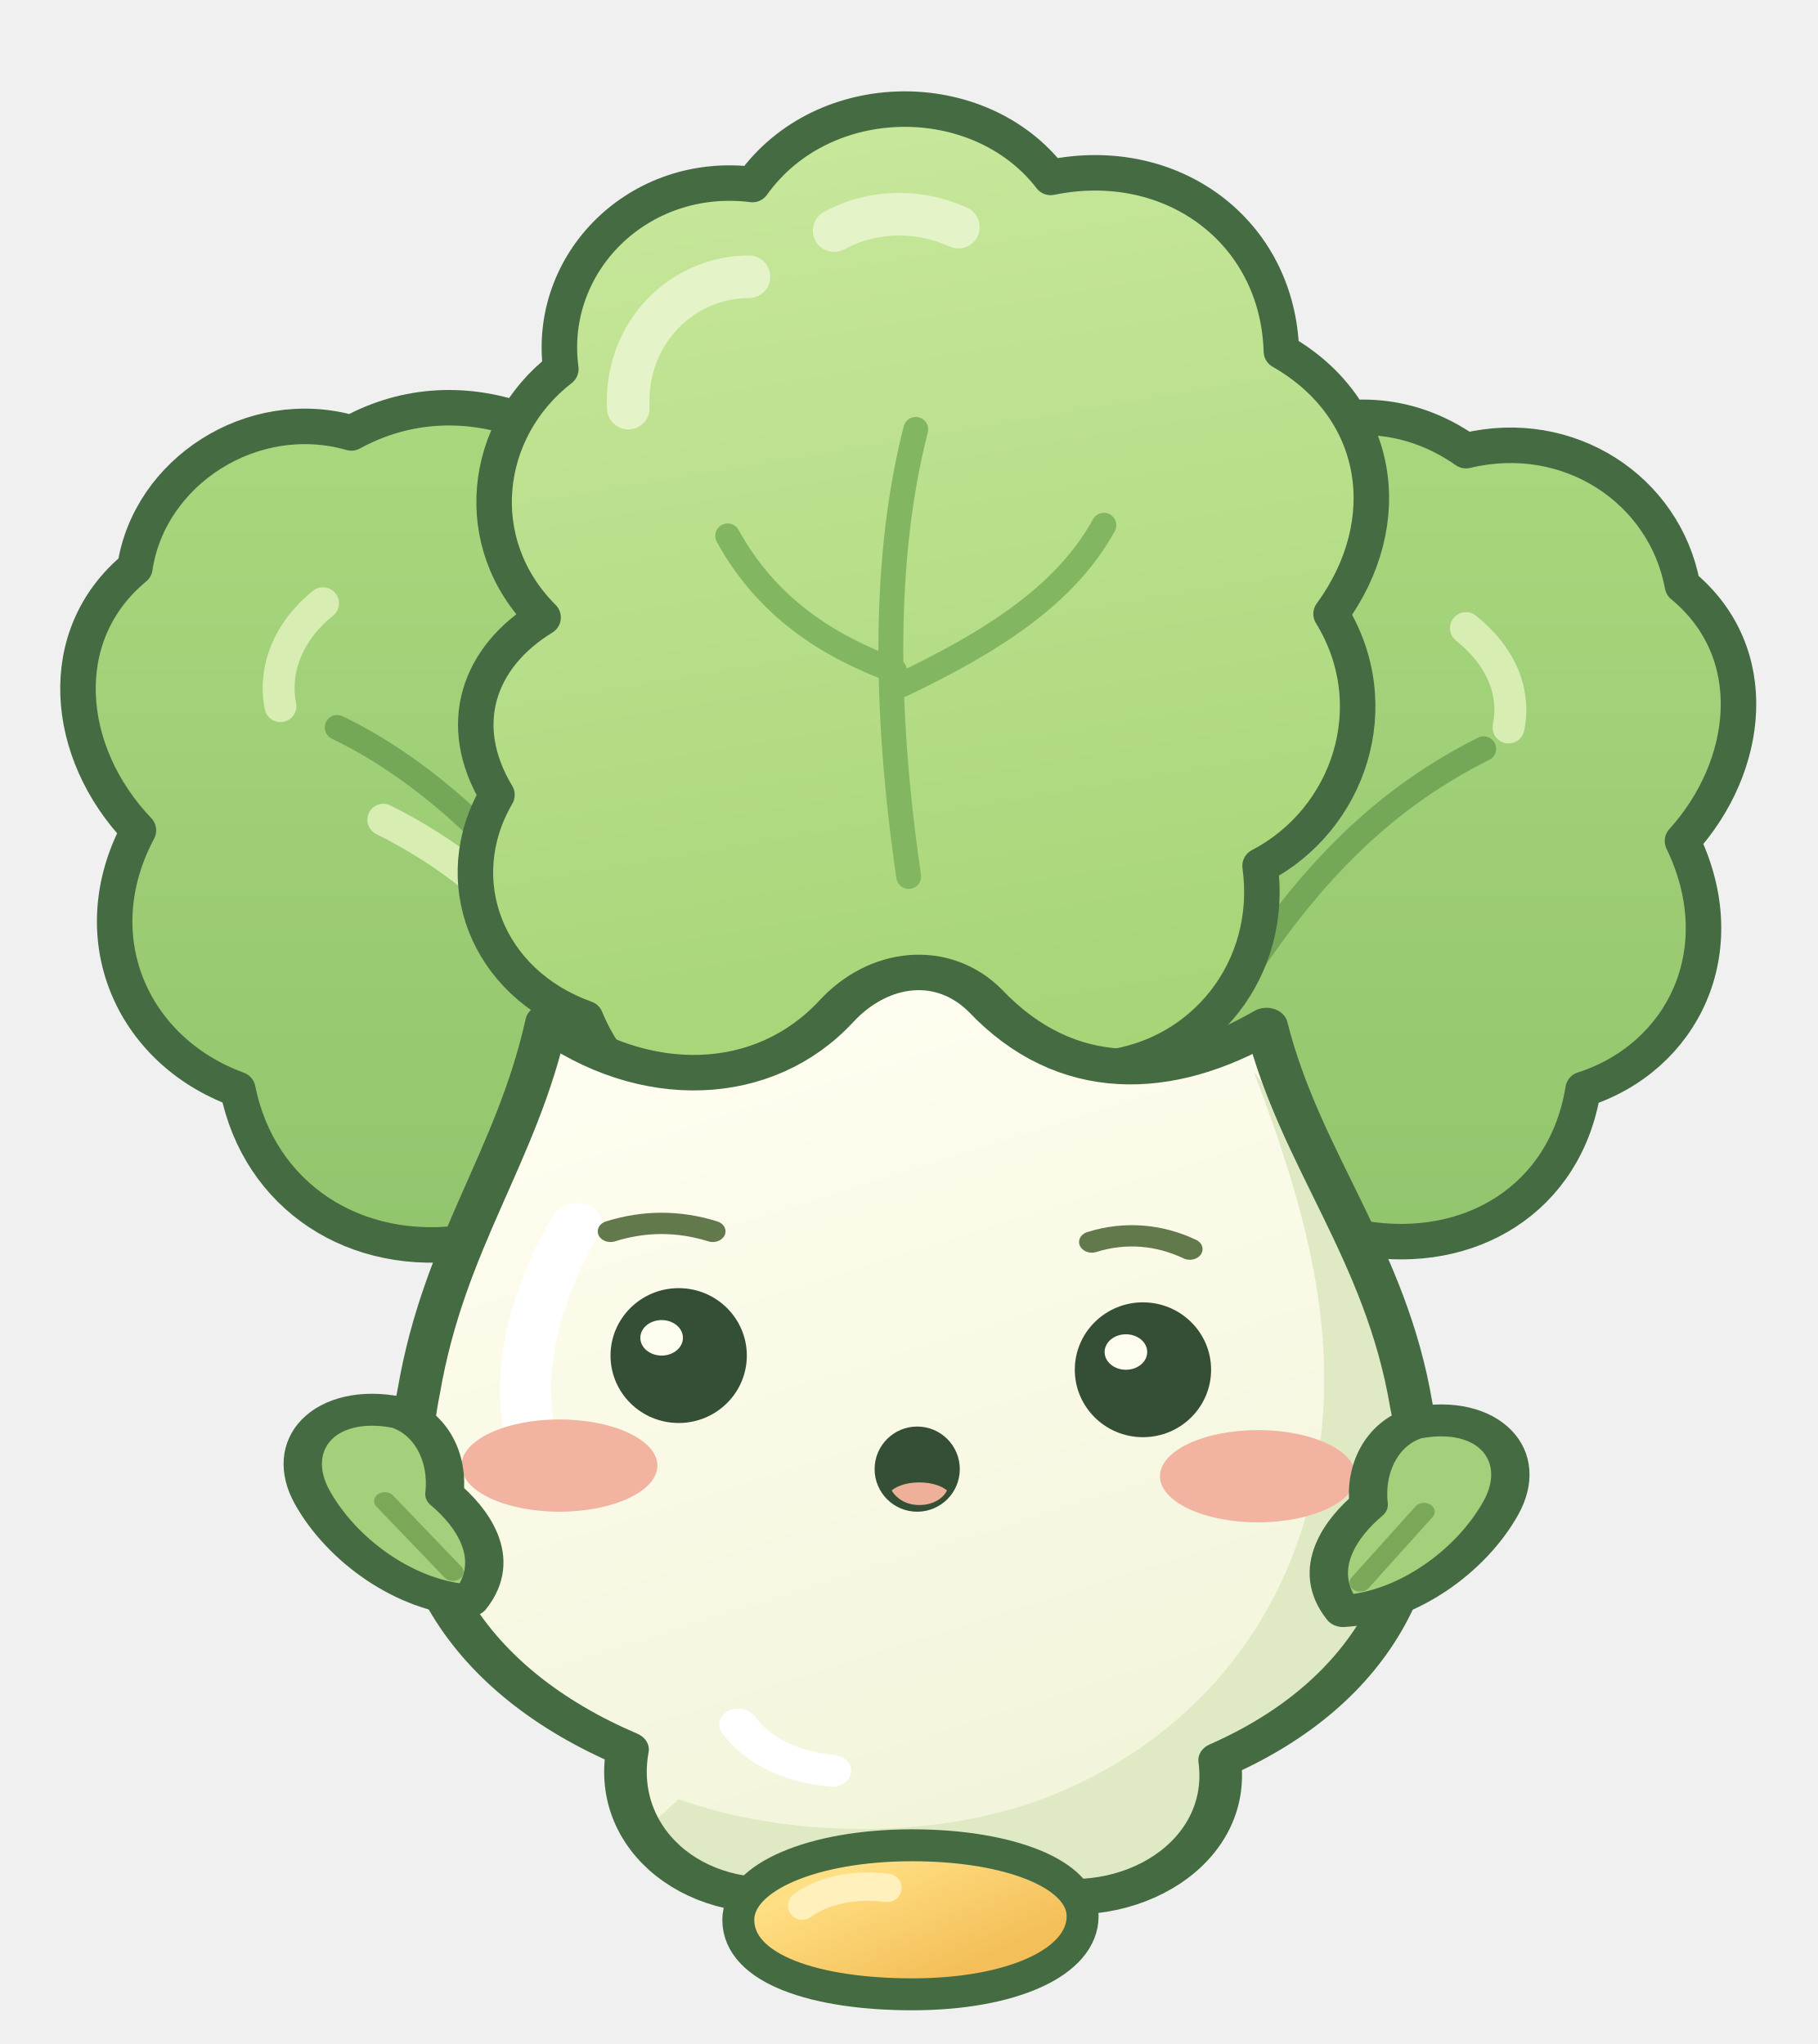
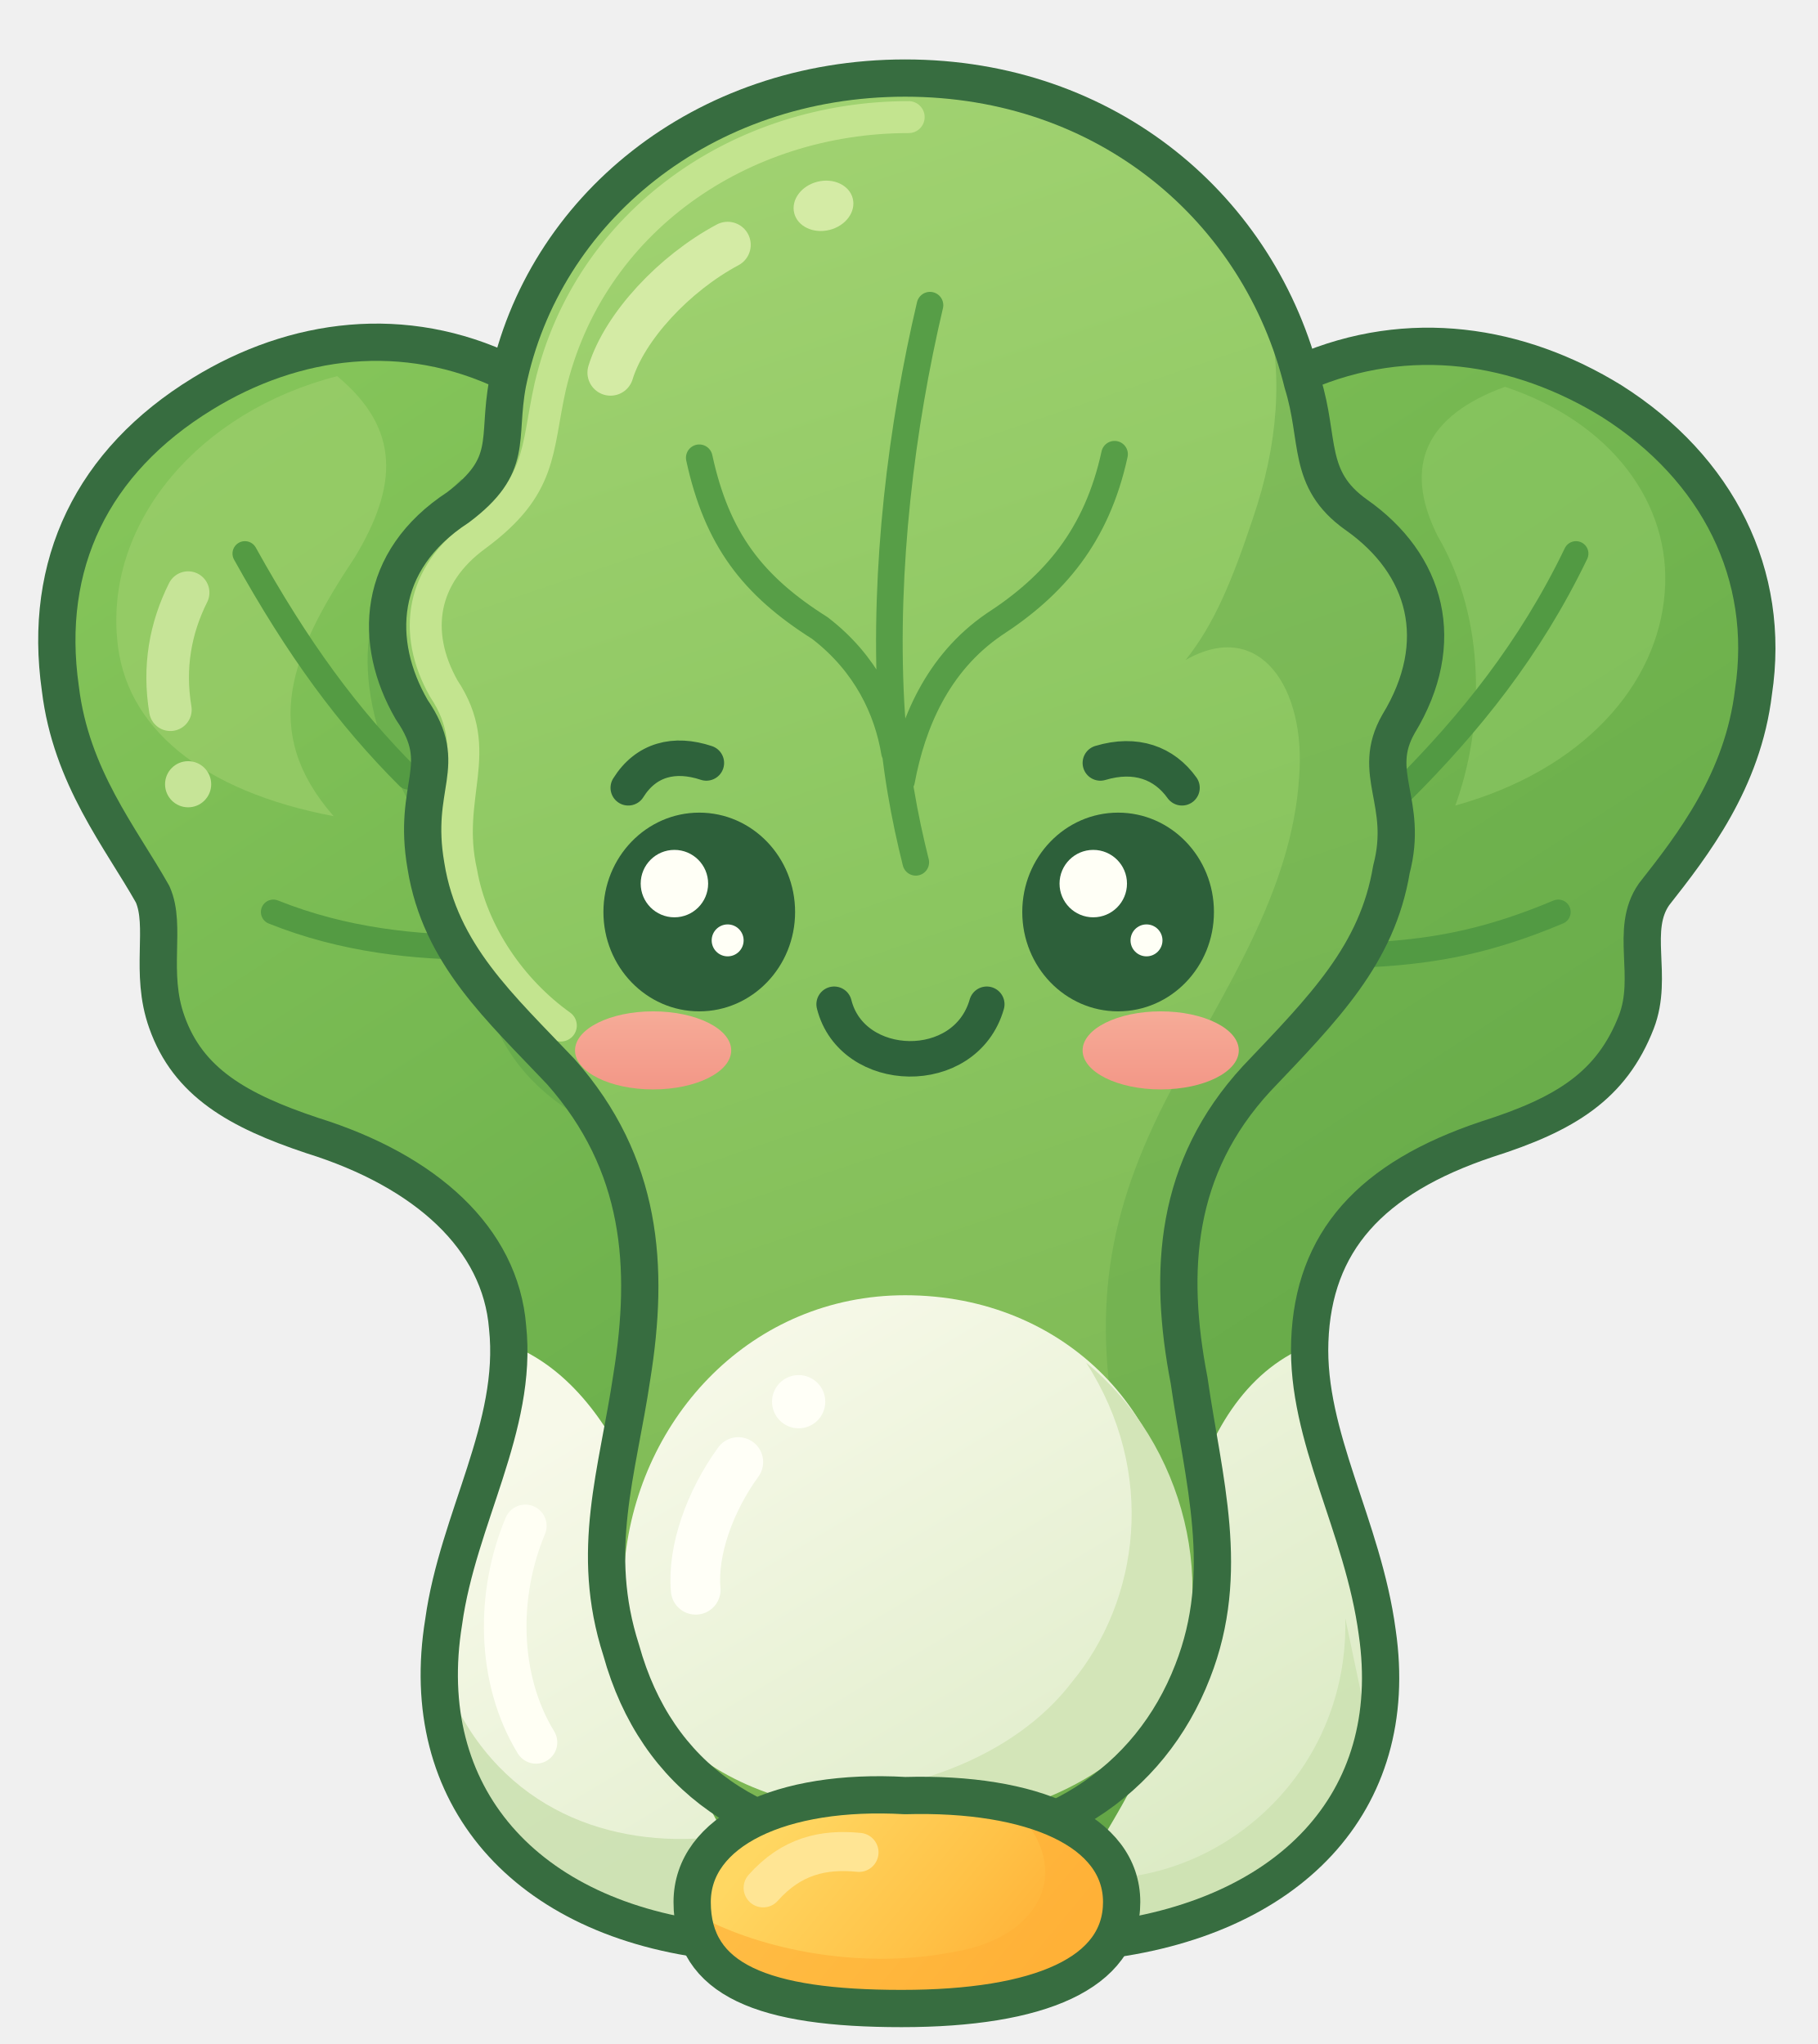
<svg xmlns="http://www.w3.org/2000/svg" width="512" height="576" viewBox="0 0 512 576" fill="none" role="img" aria-labelledby="yc-title yc-description">
  <defs>
-     <linearGradient id="yc-leaf" x1="238" y1="40" x2="285" y2="319" gradientUnits="userSpaceOnUse">
-       <stop stop-color="#C7E79A" />
-       <stop offset="1" stop-color="#A4D374" />
+     <linearGradient id="yc-side" x1="104" y1="99" x2="358" y2="492" gradientUnits="userSpaceOnUse">
+       <stop stop-color="#84C459" />
+       <stop offset=".55" stop-color="#70B34E" />
+       <stop offset="1" stop-color="#63A647" />
    </linearGradient>
-     <linearGradient id="yc-side" x1="255" y1="118" x2="255" y2="375" gradientUnits="userSpaceOnUse">
-       <stop stop-color="#A9D77E" />
-       <stop offset="1" stop-color="#8FC36B" />
+     <linearGradient id="yc-leaf" x1="173" y1="45" x2="312" y2="453" gradientUnits="userSpaceOnUse">
+       <stop stop-color="#A1D271" />
+       <stop offset=".5" stop-color="#8CC761" />
+       <stop offset="1" stop-color="#7CB753" />
    </linearGradient>
-     <linearGradient id="yc-stalk" x1="211" y1="301" x2="302" y2="542" gradientUnits="userSpaceOnUse">
-       <stop stop-color="#FFFDEF" />
-       <stop offset="1" stop-color="#F0F3D7" />
+     <linearGradient id="yc-stalk" x1="205" y1="374" x2="307" y2="544" gradientUnits="userSpaceOnUse">
+       <stop stop-color="#F7F9E9" />
+       <stop offset="1" stop-color="#DCEBC5" />
    </linearGradient>
-     <linearGradient id="yc-gold" x1="248" y1="523" x2="264" y2="558" gradientUnits="userSpaceOnUse">
-       <stop stop-color="#FFDF83" />
-       <stop offset="1" stop-color="#F4BF59" />
+     <linearGradient id="yc-gold" x1="222" y1="511" x2="286" y2="564" gradientUnits="userSpaceOnUse">
+       <stop stop-color="#FFD762" />
+       <stop offset=".6" stop-color="#FFC247" />
+       <stop offset="1" stop-color="#FFAF36" />
    </linearGradient>
-     <path id="yc-body" d="M171 288C164 326 147 350 141 392C133 439 153 474 190 493C186 519 207 539 232 533C247 543 269 543 284 533C308 540 332 522 329 496C365 477 382 441 374 396C368 353 348 327 340 289C317 305 293 306 274 282C264 270 249 272 239 285C222 307 194 308 171 288Z" />
-     <clipPath id="yc-body-clip">
-       <use href="#yc-body" />
+     <linearGradient id="yc-blush" x1="184" y1="283" x2="184" y2="307" gradientUnits="userSpaceOnUse">
+       <stop stop-color="#F6AD99" />
+       <stop offset="1" stop-color="#F39787" />
+     </linearGradient>
+     <path id="yc-left-shape" d="M143 105C114 91 83 95 57 111C26 130 12 159 17 194C20 219 34 236 43 252C47 261 42 274 47 288C53 305 67 313 88 320C120 330 141 349 143 374C146 402 129 428 125 457C117 506 148 541 202 547L243 506L205 181Z" />
+     <path id="yc-right-shape" d="M367 105C397 92 428 97 454 113C484 132 499 162 494 195C491 220 477 238 466 252C459 262 466 275 461 288C454 306 441 314 419 321C386 332 370 350 369 378C368 405 384 430 388 460C395 508 363 541 309 547L267 505L307 180Z" />
+     <path id="yc-center-shape" d="M255 22C198 22 153 59 143 108C140 124 145 131 129 143C106 158 105 181 116 200C127 216 116 221 120 244C124 269 141 284 158 302C181 328 183 357 178 388C174 415 166 437 175 465C185 501 213 520 254 521C295 522 324 502 336 471C347 443 339 417 335 389C329 358 331 329 354 304C373 284 388 269 392 245C397 226 386 218 394 204C408 181 402 159 382 145C368 135 372 124 367 108C355 59 312 22 255 22Z" />
+     <clipPath id="yc-left-clip">
+       <use href="#yc-left-shape" />
+     </clipPath>
+     <clipPath id="yc-right-clip">
+       <use href="#yc-right-shape" />
+     </clipPath>
+     <clipPath id="yc-center-clip">
+       <use href="#yc-center-shape" />
    </clipPath>
  </defs>
-   <g id="leaf-hat" stroke="#456B42" stroke-width="10" stroke-linecap="round" stroke-linejoin="round">
-     <path d="M193 159C169 119 130 105 99 122C71 114 42 133 38 160C15 179 18 212 39 234C23 264 37 296 67 307C73 337 100 355 132 350C155 371 187 371 211 351L239 266Z" fill="url(#yc-side)" />
-     <path d="M320 164C344 121 383 106 413 127C442 120 469 138 474 165C497 184 493 216 474 237C489 268 474 298 446 307C441 338 414 354 384 349C362 372 333 373 310 351L278 267Z" fill="url(#yc-side)" />
-     <path d="M91 170C81 178 77 189 79 199M108 231C126 240 143 253 155 270M413 177C423 185 427 195 425 205" stroke="#D7EDB2" stroke-width="9" />
-     <path d="M95 205C120 217 145 240 166 271M418 211C392 224 372 243 353 271" stroke="#74A858" stroke-width="7" />
-     <path d="M153 174C132 153 136 121 158 104C154 74 180 48 212 52C232 24 276 24 296 50C330 43 360 65 361 99C389 115 394 147 375 173C391 199 380 231 355 244C359 273 339 298 311 301C291 324 259 326 236 310C207 329 176 314 165 287C137 277 126 248 140 224C128 204 135 185 153 174Z" fill="url(#yc-leaf)" />
-     <path d="M177 115C176 94 192 78 211 78M235 65C246 59 259 59 270 64" stroke="#E5F3C9" stroke-width="12" />
-     <path d="M258 121C249 156 249 199 256 247M205 151C216 171 233 182 252 189M311 148C300 168 279 181 254 193" stroke="#83B661" stroke-width="7" />
+   <g id="leaves-back" stroke-linecap="round" stroke-linejoin="round">
+     <use href="#yc-left-shape" fill="url(#yc-side)" />
+     <g clip-path="url(#yc-left-clip)">
+       <path d="M95 106C113 121 112 137 100 157C82 184 73 206 94 230C57 223 35 205 33 180C30 147 56 116 95 106Z" fill="#A0D06E" opacity=".6" />
+       <path d="M130 135C107 157 98 178 107 207C114 230 133 250 135 275C139 292 146 304 162 314L167 162Z" fill="#5AA147" opacity=".48" />
+       <path d="M141 378C157 383 169 397 177 414C187 438 179 463 189 487C198 510 213 526 214 549L168 550L119 518L114 448Z" fill="url(#yc-stalk)" />
+       <path d="M125 473C139 509 170 520 198 518L211 549L151 543L122 513Z" fill="#C8DEAC" opacity=".8" />
+       <path d="M69 156C84 183 98 202 115 219M77 257C97 265 117 267 136 267" stroke="#549B43" stroke-width="7" />
+       <path d="M53 167C48 177 46 188 48 200" stroke="#C6E497" stroke-width="12" />
+       <circle cx="53" cy="221" r="6.5" fill="#C6E497" />
+       <path d="M148 430C140 449 140 473 151 491" stroke="#FFFFF4" stroke-width="12" />
+     </g>
+     <use href="#yc-left-shape" stroke="#376D40" stroke-width="10.5" />
+     <use href="#yc-right-shape" fill="url(#yc-side)" />
+     <g clip-path="url(#yc-right-clip)">
+       <path d="M424 109C402 117 395 131 405 151C419 175 418 205 410 227C446 217 467 193 469 167C471 142 454 119 424 109Z" fill="#90C965" opacity=".6" />
+       <path d="M372 378C353 384 342 401 336 421C330 444 335 466 326 488C317 512 301 529 296 549L345 552L388 513L397 447Z" fill="url(#yc-stalk)" />
+       <path d="M379 456C380 495 351 525 317 529L302 549L353 549L391 513Z" fill="#C9DFAD" opacity=".7" />
+       <path d="M444 156C431 183 414 204 395 223M439 257C420 265 405 268 387 269" stroke="#529A43" stroke-width="7" />
+     </g>
+     <use href="#yc-right-shape" stroke="#376D40" stroke-width="10.5" />
  </g>
-   <g id="cabbage-baby" transform="translate(-51.2 0) scale(1.2 1)">
-     <g id="little-stalk" stroke-linecap="round" stroke-linejoin="round">
-       <use href="#yc-body" fill="url(#yc-stalk)" />
-       <g clip-path="url(#yc-body-clip)">
-         <path d="M337 302C352 349 358 384 350 424C341 466 316 495 285 508C258 519 225 517 202 507L183 528L230 550L291 553L350 515L389 452L385 377Z" fill="#DFE9C3" />
-         <path d="M178 345C168 365 164 387 167 403" stroke="#FFFFFF" stroke-width="12" />
-         <path d="M216 486C221 494 229 498 238 499" stroke="#FFFFFF" stroke-width="9" />
-       </g>
-       <use href="#yc-body" stroke="#456B42" stroke-width="10" />
+   <g id="leaf-front" stroke-linecap="round" stroke-linejoin="round">
+     <use href="#yc-center-shape" fill="url(#yc-leaf)" />
+     <g clip-path="url(#yc-center-clip)">
+       <path d="M319 40C360 64 367 105 353 146C347 164 342 176 334 186C355 174 368 194 366 219C364 251 345 279 330 307C311 343 308 370 315 407C323 441 316 473 289 500L310 524L356 489L354 386L380 312L407 242L412 157L373 74Z" fill="#64A749" opacity=".46" />
+       <path d="M255 365C212 365 180 399 176 440C172 480 194 509 254 512C302 513 331 484 332 442C333 399 300 365 255 365Z" fill="url(#yc-stalk)" />
+       <path d="M306 384C326 415 321 451 302 474C286 495 255 507 222 506C263 524 312 508 329 479C344 448 334 407 306 384Z" fill="#D3E5B8" />
+       <path d="M256 33C209 33 166 62 155 109C151 127 153 137 134 151C119 162 116 178 125 194C137 212 125 224 130 246C133 263 144 279 158 289" stroke="#C3E48F" stroke-width="9" />
+       <path d="M205 69C190 77 176 92 172 105" stroke="#D4EBA5" stroke-width="13" />
+       <ellipse cx="232" cy="58" rx="8.5" ry="7" fill="#D4EBA5" transform="rotate(-14 232 58)" />
+       <path d="M262 86C254 120 249 160 251 198C252 216 255 231 258 243M197 129C202 152 212 165 231 177C244 187 250 200 252 212M314 128C309 151 297 165 280 176C264 187 257 204 254 220" stroke="#579E47" stroke-width="7.5" />
+       <path d="M208 412C200 423 195 437 196 448" stroke="#FFFFF7" stroke-width="14" />
+       <circle cx="225" cy="395" r="7.5" fill="#FFFFF7" />
    </g>
-     <g id="face">
-       <path d="M186 347C194 344 202 344 210 347M299 350C307 347 315 348 322 352" stroke="#62794C" stroke-width="6" stroke-linecap="round" />
-       <ellipse cx="202" cy="382" rx="16" ry="19" fill="#354F36" />
-       <ellipse cx="311" cy="386" rx="16" ry="19" fill="#354F36" />
-       <circle cx="198" cy="377" r="5" fill="#FFFDF0" />
-       <circle cx="307" cy="381" r="5" fill="#FFFDF0" />
-       <ellipse cx="174" cy="413" rx="23" ry="13" fill="#F2B3A1" />
-       <ellipse cx="338" cy="416" rx="23" ry="13" fill="#F2B3A1" />
-       <ellipse cx="258" cy="414" rx="10" ry="12" fill="#354F36" />
-       <path d="M252 420C255 417 262 417 265 420C263 425 255 426 252 420Z" fill="#EEB099" />
-     </g>
-     <g id="leaf-hands" fill="#A4D07B" stroke="#456B42" stroke-width="9" stroke-linecap="round" stroke-linejoin="round">
-       <path d="M136 398C119 394 109 407 116 422C123 437 138 450 153 451C161 439 153 427 147 421C148 411 144 401 136 398Z" />
-       <path d="M375 401C392 397 402 410 395 425C388 440 373 453 358 454C350 442 358 430 364 424C363 414 367 404 375 401Z" />
-       <path d="M133 423L149 443M377 426L362 446" stroke="#7AA859" stroke-width="5" />
-     </g>
+     <use href="#yc-center-shape" stroke="#376D40" stroke-width="10.5" />
+   </g>
+   <g id="face">
+     <path d="M177 222C182 214 190 212 199 215M310 215C320 212 328 215 333 222" stroke="#2E633B" stroke-width="10" stroke-linecap="round" />
+     <ellipse cx="197" cy="257" rx="27" ry="28" fill="#2D603A" />
+     <ellipse cx="315" cy="257" rx="27" ry="28" fill="#2D603A" />
+     <circle cx="190" cy="249" r="9.5" fill="#FFFFF6" />
+     <circle cx="308" cy="249" r="9.5" fill="#FFFFF6" />
+     <circle cx="205" cy="265" r="4.5" fill="#FFFFF6" />
+     <circle cx="323" cy="265" r="4.5" fill="#FFFFF6" />
+     <ellipse cx="184" cy="296" rx="22" ry="11" fill="url(#yc-blush)" />
+     <ellipse cx="327" cy="296" rx="22" ry="11" fill="url(#yc-blush)" />
+     <path d="M235 283C240 303 272 304 278 283" stroke="#2E633B" stroke-width="10" stroke-linecap="round" />
  </g>
  <g id="gold-base" stroke-linecap="round" stroke-linejoin="round">
-     <path d="M257 520C229 520 208 529 208 541C208 555 230 562 257 562C285 562 305 553 305 540C305 528 284 520 257 520Z" fill="url(#yc-gold)" stroke="#456B42" stroke-width="9" />
-     <path d="M226 537C233 532 242 531 250 532" stroke="#FFF0BC" stroke-width="8" />
+     <path d="M255 506C220 504 195 516 195 536C195 558 215 566 254 566C293 566 316 556 316 536C316 516 291 505 255 506Z" fill="url(#yc-gold)" />
+     <path d="M286 510C303 527 293 546 269 550C244 555 217 550 199 541C203 559 223 566 254 566C293 566 316 556 316 536C316 523 304 514 286 510Z" fill="#FFB137" opacity=".68" />
+     <path d="M215 532C223 523 232 521 242 522" stroke="#FFE594" stroke-width="11" />
+     <path d="M255 506C220 504 195 516 195 536C195 558 215 566 254 566C293 566 316 556 316 536C316 516 291 505 255 506Z" stroke="#376D40" stroke-width="10.5" />
  </g>
</svg>
